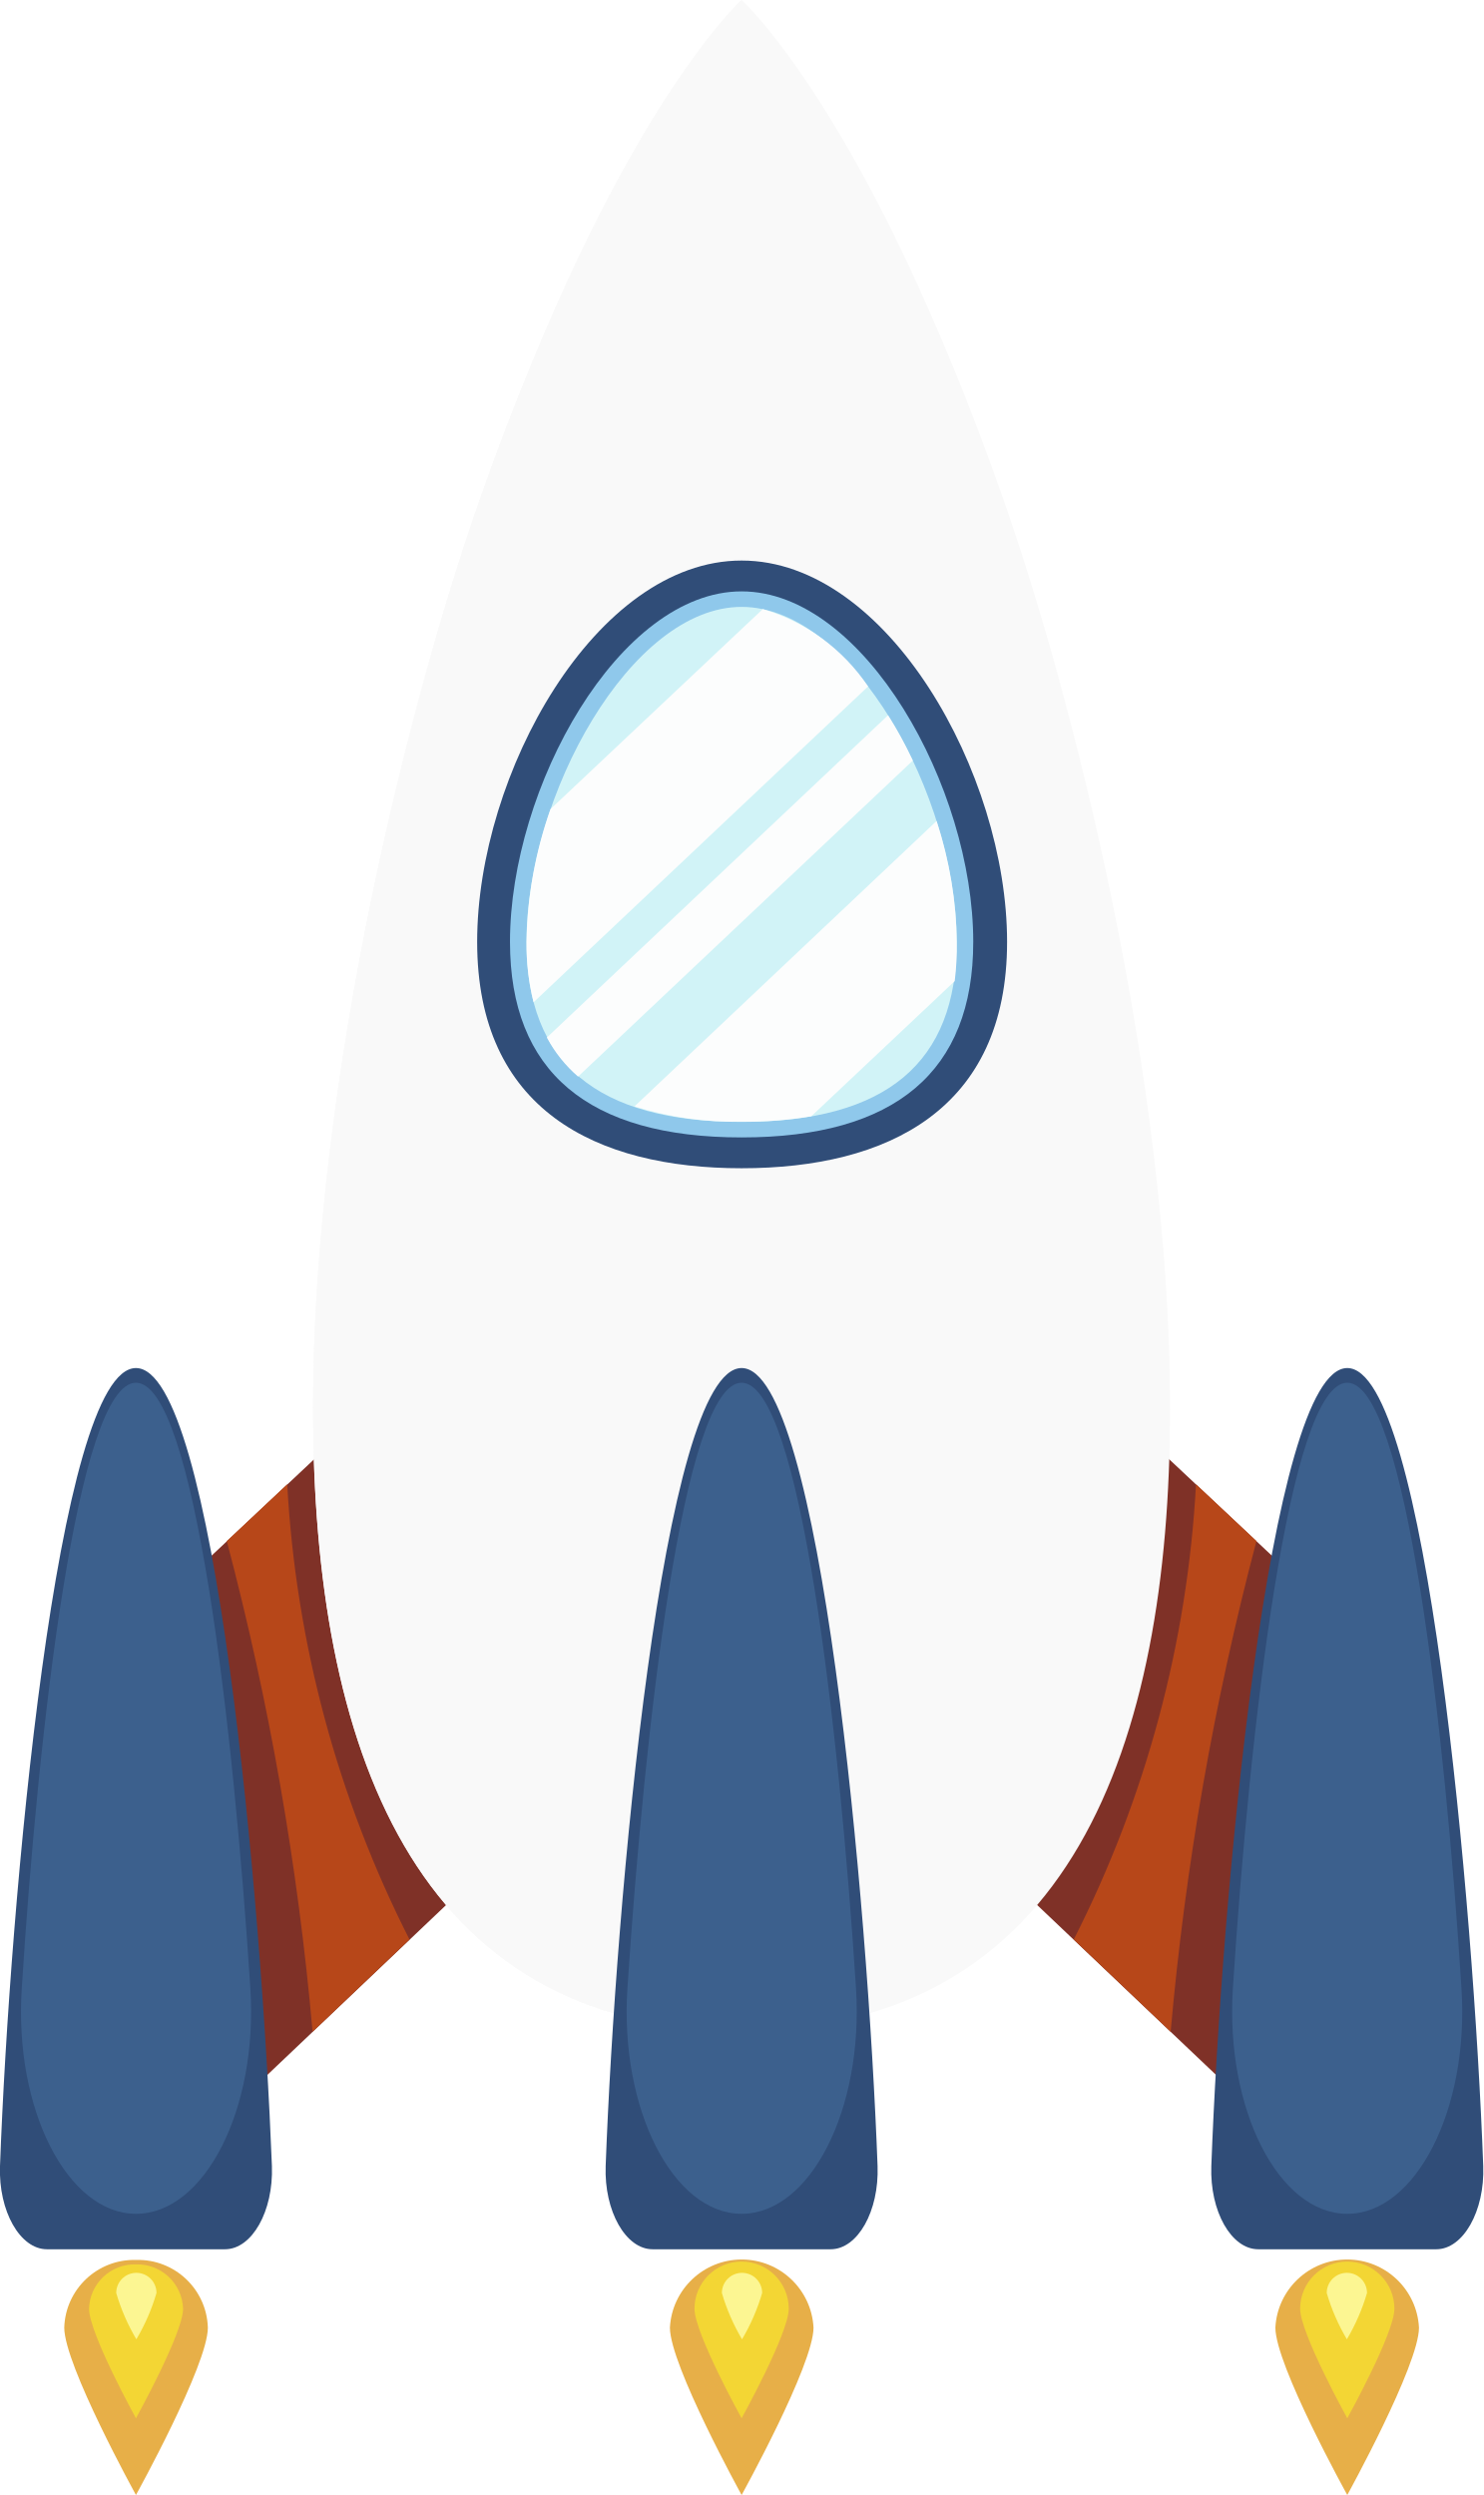
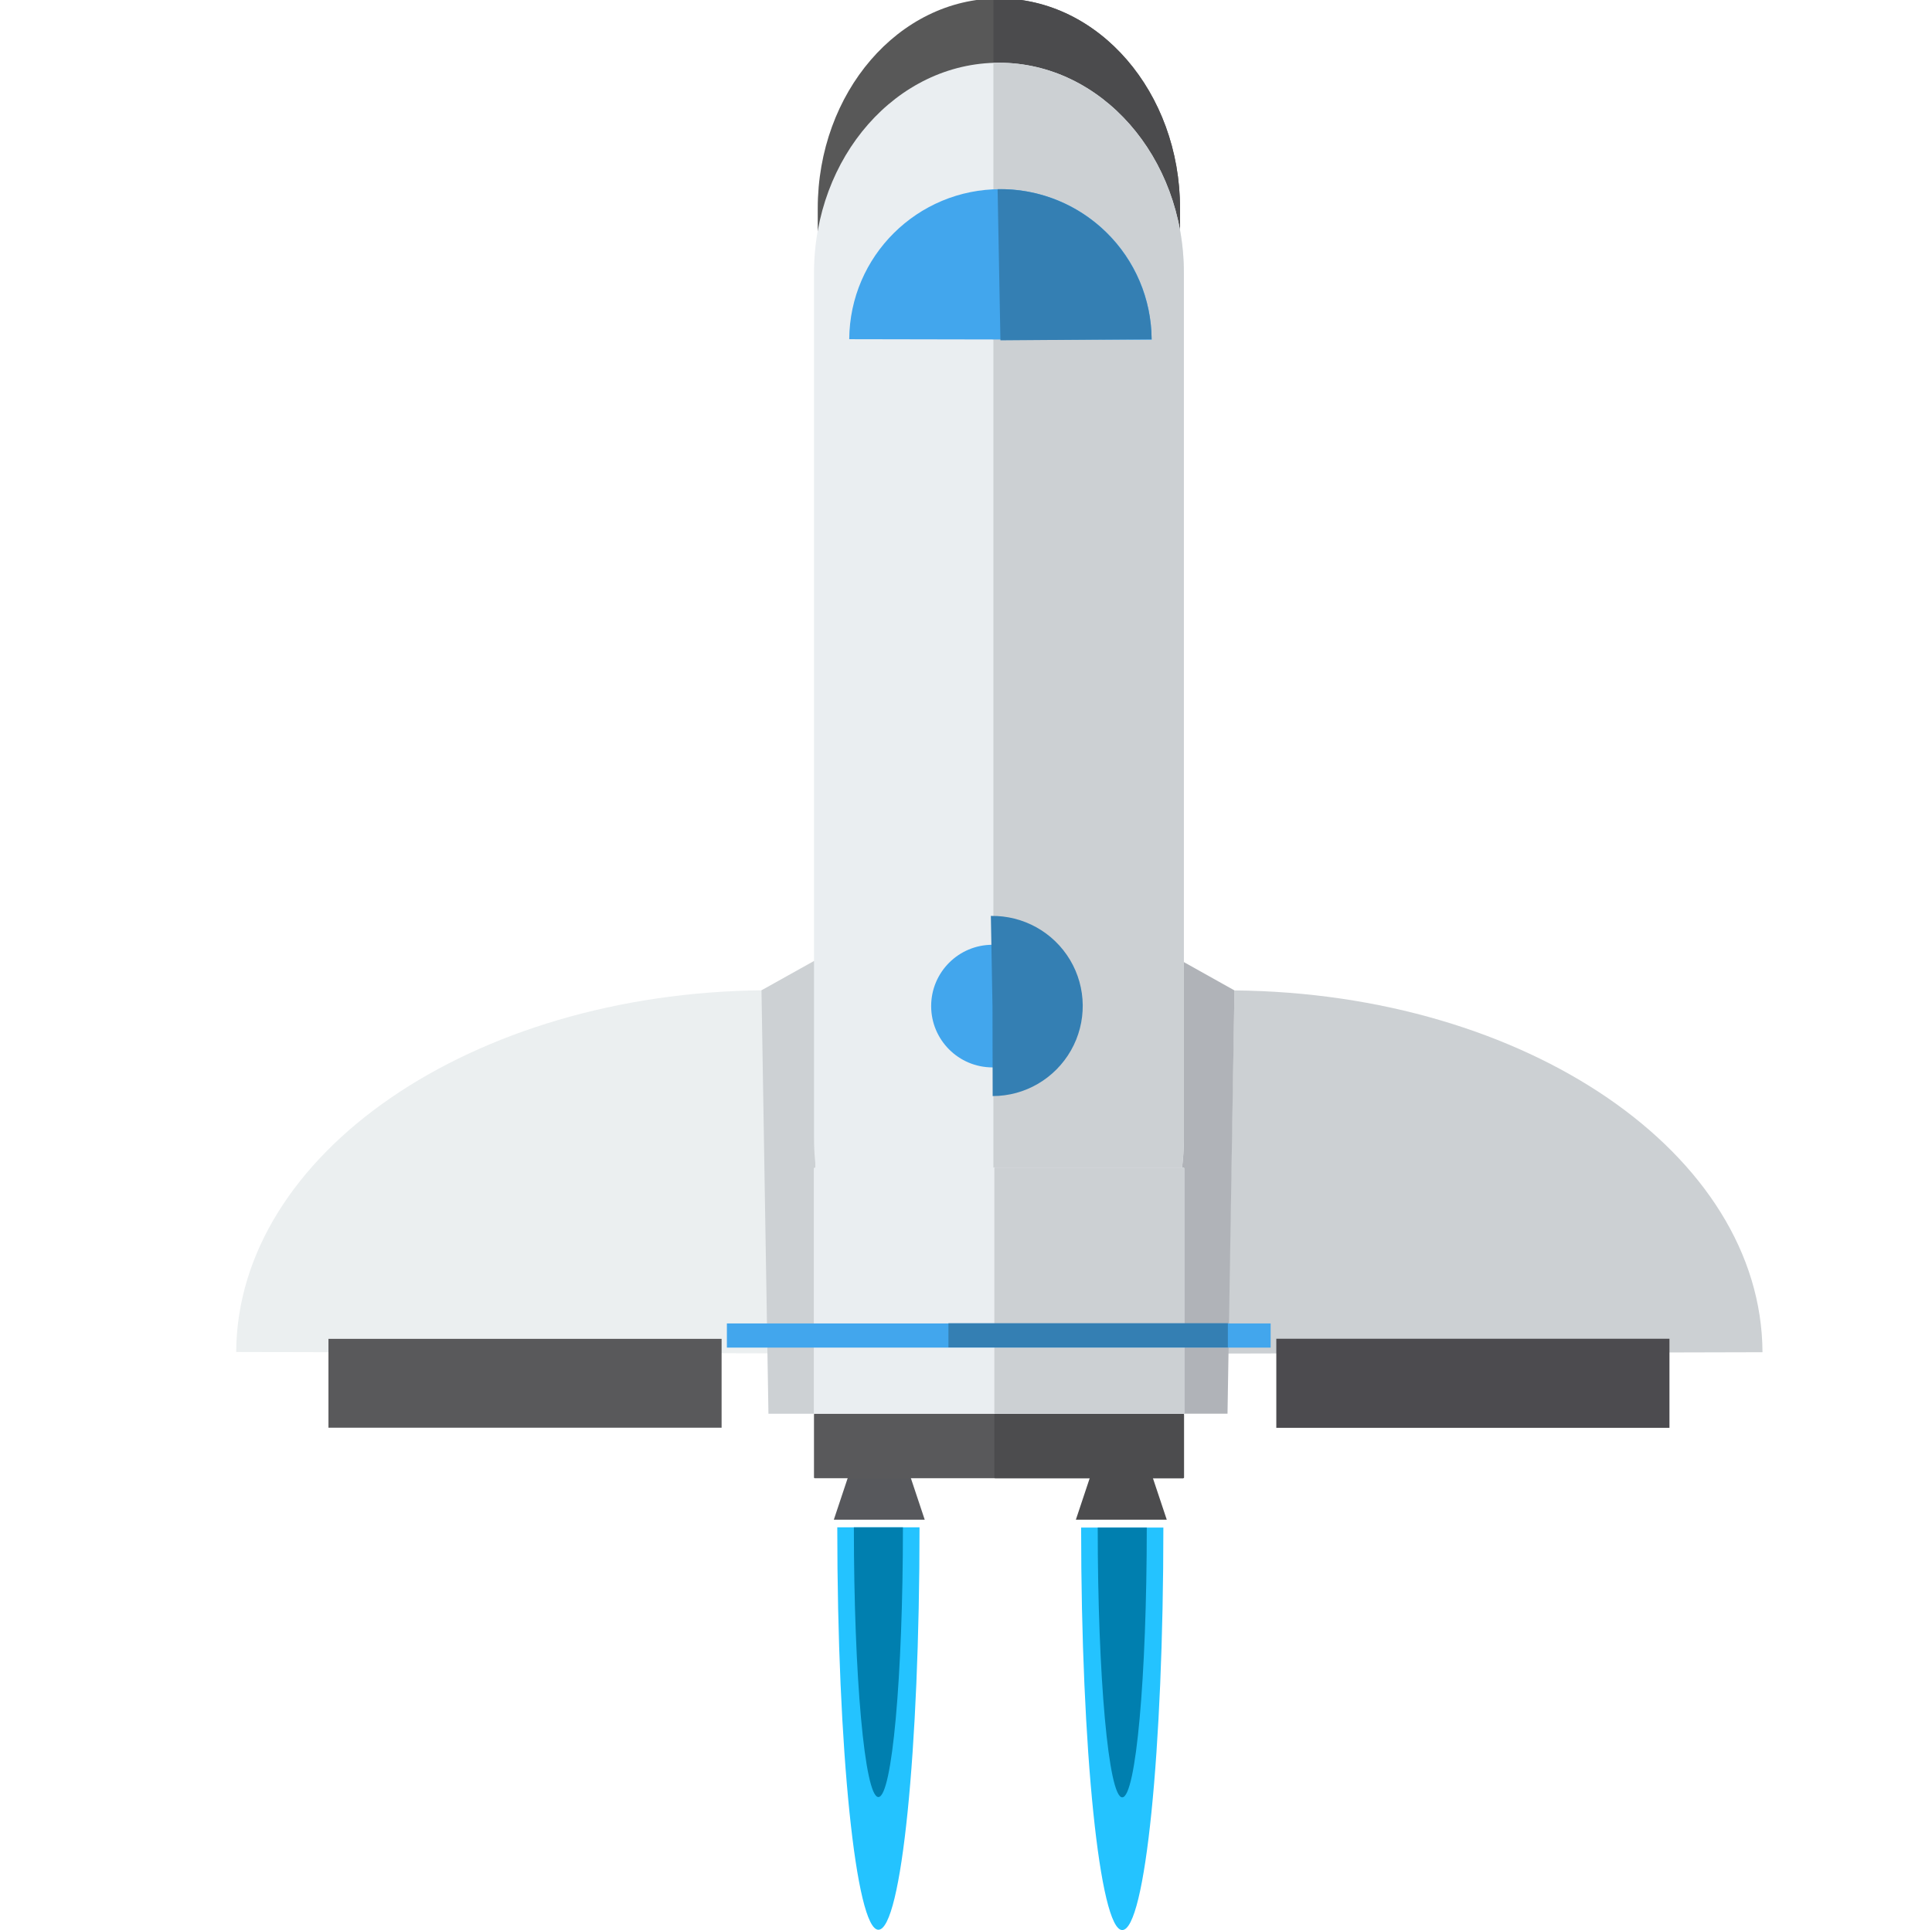
- <svg xmlns="http://www.w3.org/2000/svg" viewBox="0 0 73.64 123.87">
-   <defs>
-     <style>.a{fill:#7f3127;}.b{fill:#b74719;}.c{fill:#f9f9f9;}.d{fill:#e7af48;}.e{fill:#f3d634;}.f{fill:#fcf692;}.g{fill:#304d78;}.h{fill:#3c608d;}.i{fill:#8fc8eb;}.j{fill:#d1f3f7;}.k{fill:#fcfdfd;}</style>
-   </defs>
-   <polygon class="a" points="7.74 79.83 21.49 66.91 26.18 90.75 7.74 108.27 7.74 79.83" />
-   <polygon class="a" points="65.91 79.83 52.15 66.91 47.46 90.75 65.91 108.27 65.91 79.83" />
-   <path class="b" d="M62.38,76.51l-3-2.82a56.6,56.6,0,0,1-6.07,22.6l4.81,4.58A145.69,145.69,0,0,1,62.38,76.51Z" />
-   <path class="b" d="M11.26,76.51l3-2.82a56.77,56.77,0,0,0,6.07,22.6l-4.81,4.58A145.69,145.69,0,0,0,11.26,76.51Z" />
-   <path class="c" d="M36.82,100.8c-32.65,0-19.76-56.78-13-76S36.82,0,36.82,0" />
-   <path class="c" d="M36.82,0s6.25,5.58,13,24.8,19.64,76-13,76-19.76-56.78-13-76S36.82,0,36.82,0Z" />
-   <path class="d" d="M33.26,115.56c0,1.86,3.56,8.31,3.56,8.31s3.57-6.45,3.57-8.31a3.57,3.57,0,0,0-7.13,0Z" />
-   <path class="e" d="M34.48,114.62c0,1.22,2.34,5.44,2.34,5.44s2.34-4.22,2.34-5.44a2.34,2.34,0,0,0-4.68,0Z" />
-   <path class="f" d="M35.84,113.84a10.05,10.05,0,0,0,1,2.3,10.05,10.05,0,0,0,1-2.3,1,1,0,0,0-2,0Z" />
-   <path class="g" d="M36.82,67.92c-3.92,0-6.27,26.63-6.75,39.62-.08,2.24,1,4.13,2.33,4.13h8.84c1.34,0,2.41-1.89,2.33-4.13C43.09,94.55,40.74,67.92,36.82,67.92Z" />
-   <path class="h" d="M36.82,68.65c2.9,0,4.85,17.2,5.68,30.07.38,6-2.27,11.19-5.68,11.19h0c-3.41,0-6.06-5.22-5.67-11.19C32,85.85,33.92,68.65,36.82,68.65Z" />
-   <path class="d" d="M3.19,115.56c0,1.86,3.56,8.31,3.56,8.31s3.57-6.45,3.57-8.31a3.47,3.47,0,0,0-3.57-3.36A3.47,3.47,0,0,0,3.19,115.56Z" />
-   <path class="e" d="M4.42,114.62c0,1.22,2.33,5.44,2.33,5.44s2.34-4.22,2.34-5.44a2.28,2.28,0,0,0-2.34-2.2A2.27,2.27,0,0,0,4.42,114.62Z" />
-   <path class="f" d="M5.77,113.84a10.05,10.05,0,0,0,1,2.3,10.05,10.05,0,0,0,1-2.3,1,1,0,0,0-2,0Z" />
-   <path class="g" d="M6.75,67.92C2.83,67.92.48,94.55,0,107.54c-.08,2.24,1,4.13,2.33,4.13h8.84c1.34,0,2.41-1.89,2.33-4.13C13,94.55,10.67,67.92,6.75,67.92Z" />
-   <path class="h" d="M6.75,68.65c2.91,0,4.85,17.2,5.68,30.07.38,6-2.27,11.19-5.68,11.19h0c-3.41,0-6.06-5.22-5.67-11.19C1.9,85.85,3.85,68.65,6.75,68.65Z" />
-   <path class="d" d="M70.45,115.56c0,1.86-3.56,8.31-3.56,8.31s-3.57-6.45-3.57-8.31a3.57,3.57,0,0,1,7.13,0Z" />
-   <path class="e" d="M69.23,114.62c0,1.22-2.34,5.44-2.34,5.44s-2.34-4.22-2.34-5.44a2.34,2.34,0,0,1,4.68,0Z" />
-   <path class="f" d="M67.87,113.84a10.05,10.05,0,0,1-1,2.3,10.05,10.05,0,0,1-1-2.3,1,1,0,0,1,2,0Z" />
-   <path class="g" d="M66.89,67.92c3.92,0,6.27,26.63,6.75,39.62.08,2.24-1,4.13-2.33,4.13H62.47c-1.34,0-2.41-1.89-2.33-4.13C60.62,94.55,63,67.92,66.89,67.92Z" />
-   <path class="h" d="M66.89,68.65c-2.9,0-4.85,17.2-5.68,30.07-.38,6,2.27,11.19,5.68,11.19h0c3.41,0,6.06-5.22,5.67-11.19C71.74,85.85,69.79,68.65,66.89,68.65Z" />
-   <path class="g" d="M50,46.76C50,55.09,44.07,58,36.82,58S23.69,55.09,23.69,46.76s5.88-18.93,13.13-18.93S50,38.42,50,46.76Z" />
-   <path class="i" d="M36.82,56.47c-7.63,0-11.5-3.27-11.5-9.71,0-7.67,5.42-17.4,11.5-17.4s11.5,9.73,11.5,17.4C48.32,53.2,44.45,56.47,36.82,56.47Z" />
-   <path class="j" d="M36.82,55.7c-7.19,0-10.68-2.92-10.68-8.94,0-7.26,5.18-16.63,10.68-16.63S47.5,39.5,47.5,46.76C47.5,52.78,44,55.7,36.82,55.7Z" />
-   <path class="k" d="M47.5,46.76a20,20,0,0,0-1-6l-15,14.17a16.8,16.8,0,0,0,5.36.76,19.85,19.85,0,0,0,3.42-.27l7.12-6.71A13.39,13.39,0,0,0,47.5,46.76Z" />
-   <path class="k" d="M45.32,37.76a20.21,20.21,0,0,0-1.23-2.25l-16.94,16a6.81,6.81,0,0,0,1.55,1.94Z" />
-   <path class="k" d="M37.87,30.24,27.33,40.17a20.78,20.78,0,0,0-1.19,6.59,11.86,11.86,0,0,0,.35,3L43.1,34.08A9.57,9.57,0,0,0,37.87,30.24Z" />
+ <svg xmlns="http://www.w3.org/2000/svg" xmlns:xlink="http://www.w3.org/1999/xlink" version="1.1" id="svg2" x="0px" y="0px" viewBox="0 0 535.6 535.1" style="enable-background:new 0 0 535.6 535.1;" xml:space="preserve">
+   <style type="text/css">
+ 	.st0{fill:#57585C;}
+ 	.st1{fill-rule:evenodd;clip-rule:evenodd;fill:#59595B;}
+ 	.st2{fill:#4C4C4E;}
+ 	.st3{fill-rule:evenodd;clip-rule:evenodd;fill:#4C4C4E;}
+ 	.st4{fill-rule:evenodd;clip-rule:evenodd;fill:#CCD0D3;}
+ 	.st5{fill:#B0B3B8;}
+ 	.st6{fill-rule:evenodd;clip-rule:evenodd;fill:#4C4B4F;}
+ 	.st7{fill-rule:evenodd;clip-rule:evenodd;fill:#EBEFF0;}
+ 	.st8{fill:#CDD1D4;}
+ 	.st9{fill-rule:evenodd;clip-rule:evenodd;fill:#585858;}
+ 	.st10{clip-path:url(#SVGID_2_);fill-rule:evenodd;clip-rule:evenodd;fill:#4B4B4D;}
+ 	.st11{fill-rule:evenodd;clip-rule:evenodd;fill:#EAEEF1;}
+ 	.st12{clip-path:url(#SVGID_4_);fill-rule:evenodd;clip-rule:evenodd;fill:#CCD0D3;}
+ 	.st13{fill-rule:evenodd;clip-rule:evenodd;fill:#42A6ED;}
+ 	.st14{fill-rule:evenodd;clip-rule:evenodd;fill:#347FB3;}
+ 	.st15{fill:#24C3FF;}
+ 	.st16{fill:#007FAF;}
+ </style>
+   <g id="g6491" transform="translate(-1463.243,-653.2973)">
+     <g id="g4402">
+       <path id="path5508" class="st0" d="M1698.6,1062.1h16.8l4.2,12.6h-25.2L1698.6,1062.1z" />
+       <path id="rect5475-9" class="st1" d="M1689.1,1045.3h102.2c0.1,0,0.2,0.1,0.2,0.2v17.5c0,0.1-0.1,0.2-0.2,0.2h-102.2    c-0.1,0-0.2-0.1-0.2-0.2v-17.5C1688.9,1045.4,1689,1045.3,1689.1,1045.3z" />
+       <path id="path5510" class="st2" d="M1765.7,1062.1h16.8l4.2,12.6h-25.2L1765.7,1062.1z" />
+       <path id="rect5506" class="st3" d="M1739.1,1045.3h52.1c0.1,0,0.2,0.1,0.2,0.2v17.5c0,0.1-0.1,0.2-0.2,0.2h-52.1    c-0.1,0-0.2-0.1-0.2-0.2v-17.5C1738.9,1045.4,1739,1045.3,1739.1,1045.3z" />
+       <g id="g5612" transform="matrix(0,1.23552,-0.8383821,0,1966.858,557.5223)">
+         <path id="path5518" class="st4" d="     M299.8,192.5c0.6-96.6,36.7-174.3,81.2-174.6l0.3,176.8L299.8,192.5z" />
+         <path id="path5520" class="st5" d="M293,210.4l6.8-17.9l95,2.3v15.6L293,210.4" />
+         <rect id="rect5522" x="323" y="103.7" transform="matrix(2.535182e-06 1 -1 2.535182e-06 501.6711 -274.3362)" class="st6" width="130" height="20" />
+       </g>
+       <g id="g5619" transform="matrix(0,0.8383821,-0.8383821,0,1966.858,672.3113)">
+         <g id="g5606" transform="matrix(1.469669,0,0,1,-79.02293,0)">
+           <path id="path5512" class="st7" d="      M261.2,348.4c0.6,96.3,36.8,173.8,81.4,174.2l0.3-176.4L261.2,348.4z" />
+           <path id="path5516" class="st8" d="M254.4,331l6.8,17.9l95.3-2.3V331H254.4" />
+           <rect id="rect5514" x="284.7" y="417.1" transform="matrix(2.535182e-06 1 -1 2.535182e-06 776.7369 77.3882)" class="st1" width="130" height="20" />
+         </g>
+       </g>
+       <g id="g5498" transform="matrix(0,0.8383821,-0.8383821,0,1966.858,672.3113)">
+         <g id="g5473">
+           <path id="rect5445" class="st9" d="M-23.2,270.4L-23.2,270.4c0-33.1,31.1-59.9,69.5-59.9h306.2c38.4,0,69.5,26.8,69.5,59.9l0,0      c0,33.1-31.1,59.9-69.5,59.9H46.3C7.9,330.3-23.2,303.5-23.2,270.4z" />
+           <g>
+             <defs>
+               <path id="SVGID_1_" d="M-45.3,272.1v-98.6c0-0.1,0.1-0.1,0.2-0.1h485.5c0.1,0,0.2,0.1,0.2,0.1v98.6c0,0.1-0.1,0.1-0.2,0.1        H-45.2C-45.3,272.2-45.3,272.1-45.3,272.1z" />
+             </defs>
+             <clipPath id="SVGID_2_">
+               <use xlink:href="#SVGID_1_" style="overflow:visible;" />
+             </clipPath>
+             <path id="rect5457" class="st10" d="M-23.2,270.4L-23.2,270.4c0-33.1,31.1-59.9,69.5-59.9h306.2c38.4,0,69.5,26.8,69.5,59.9v0       c0,33.1-31.1,59.9-69.5,59.9H46.3C7.9,330.3-23.2,303.5-23.2,270.4z" />
+           </g>
+         </g>
+         <g id="g5469" transform="matrix(1.020866,0,0,1.020866,-4.788914,-8.519707)">
+           <path id="rect5463" class="st11" d="M2.8,273.2L2.8,273.2c0-33.1,30.5-59.9,68.1-59.9h280.3c37.6,0,68.1,26.8,68.1,59.9l0,0      c0,33.1-30.5,59.9-68.1,59.9H70.9C33.3,333.1,2.8,306.3,2.8,273.2z" />
+           <g>
+             <defs>
+               <path id="SVGID_3_" d="M-17.9,274.9v-98.6c0-0.1,0.1-0.1,0.1-0.1h454.1c0.1,0,0.1,0.1,0.1,0.1v98.6c0,0.1-0.1,0.1-0.1,0.1        H-17.7C-17.8,275-17.9,275-17.9,274.9z" />
+             </defs>
+             <clipPath id="SVGID_4_">
+               <use xlink:href="#SVGID_3_" style="overflow:visible;" />
+             </clipPath>
+             <path id="rect5465" class="st12" d="M2.8,273.2L2.8,273.2c0-33.1,30.5-59.9,68.1-59.9h280.3c37.6,0,68.1,26.8,68.1,59.9v0       c0,33.1-30.5,59.9-68.1,59.9H70.9C33.3,333.1,2.8,306.3,2.8,273.2z" />
+           </g>
+         </g>
+         <path id="rect5475" class="st11" d="M363.5,331.3V209.4c0-0.2,0.1-0.3,0.3-0.3h80.8c0.2,0,0.3,0.1,0.3,0.3v121.9     c0,0.2-0.1,0.3-0.3,0.3h-80.8C363.6,331.6,363.5,331.4,363.5,331.3z" />
+         <path id="rect5479" class="st4" d="M363.5,271.6v-62.2c0-0.2,0.1-0.3,0.3-0.3h80.8c0.2,0,0.3,0.1,0.3,0.3v62.2     c0,0.2-0.1,0.3-0.3,0.3h-80.8C363.6,271.9,363.5,271.8,363.5,271.6z" />
+       </g>
+       <g id="g5561" transform="matrix(0,0.5239611,-0.5239611,0,1961.753,1137.599)">
+         <path id="path5555" class="st13" d="     M-744.8,502.1c-44-0.3-79.5-36.1-79.4-80.2s35.7-79.7,79.7-79.8" />
+         <path id="path5557" class="st14" d="     M-824.2,423.6c-0.4-21.4,7.8-42,22.7-57.3c14.9-15.3,35.3-24,56.7-24.2l0.6,80L-824.2,423.6z" />
+       </g>
+       <g id="g5600" transform="matrix(0,0.8383821,-0.8383821,0,1899.787,672.2781)">
+         <rect id="rect5569" x="329.2" y="186.4" transform="matrix(2.535182e-06 1 -1 2.535182e-06 609.4785 -228.6609)" class="st13" width="179.8" height="8" />
+         <rect id="rect5573-9" x="372.9" y="156.9" transform="matrix(2.535182e-06 1 -1 2.535182e-06 579.919 -258.2203)" class="st14" width="92.4" height="8" />
+       </g>
+       <g id="g5646" transform="matrix(0,0.5000264,-0.5000263,0,1791.887,572.5539)">
+         <g id="g5650" transform="translate(-4.194471,19.99893)">
+           <circle id="path5555-5" class="st13" cx="723.6" cy="87" r="34" />
+           <path id="path5557-3" class="st14" d="      M673.6,87.9c-0.3-18,9-34.7,24.4-43.9c15.4-9.2,34.6-9.4,50.2-0.5s25.3,25.4,25.3,43.4l-50,0.1L673.6,87.9z" />
+         </g>
+       </g>
+       <g id="g4356" transform="matrix(2.000014,0,0,1,-1575.265,0)">
+         <path id="path6495" class="st15" d="M1646.7,1076.8c0,61.6-2.5,111.6-5.7,111.6     c-3.1,0-5.7-49.9-5.7-111.6H1646.7z" />
+         <path id="path6514" class="st16" d="M1644.4,1076.8c0,41.3-1.5,74.8-3.4,74.8     c-1.9,0-3.4-33.5-3.4-74.8H1644.4z" />
+       </g>
+       <g id="g4362" transform="matrix(2.000014,0,0,1,-1575.265,67.48305)">
+         <path id="path4358" class="st15" d="M1680.5,1009.4c0,61.6-2.5,111.6-5.7,111.6     c-3.1,0-5.7-49.9-5.7-111.6H1680.5z" />
+         <path id="path4360" class="st16" d="M1678.2,1009.4c0,41.3-1.5,74.8-3.4,74.8     s-3.4-33.5-3.4-74.8H1678.2z" />
+       </g>
+     </g>
+   </g>
</svg>
